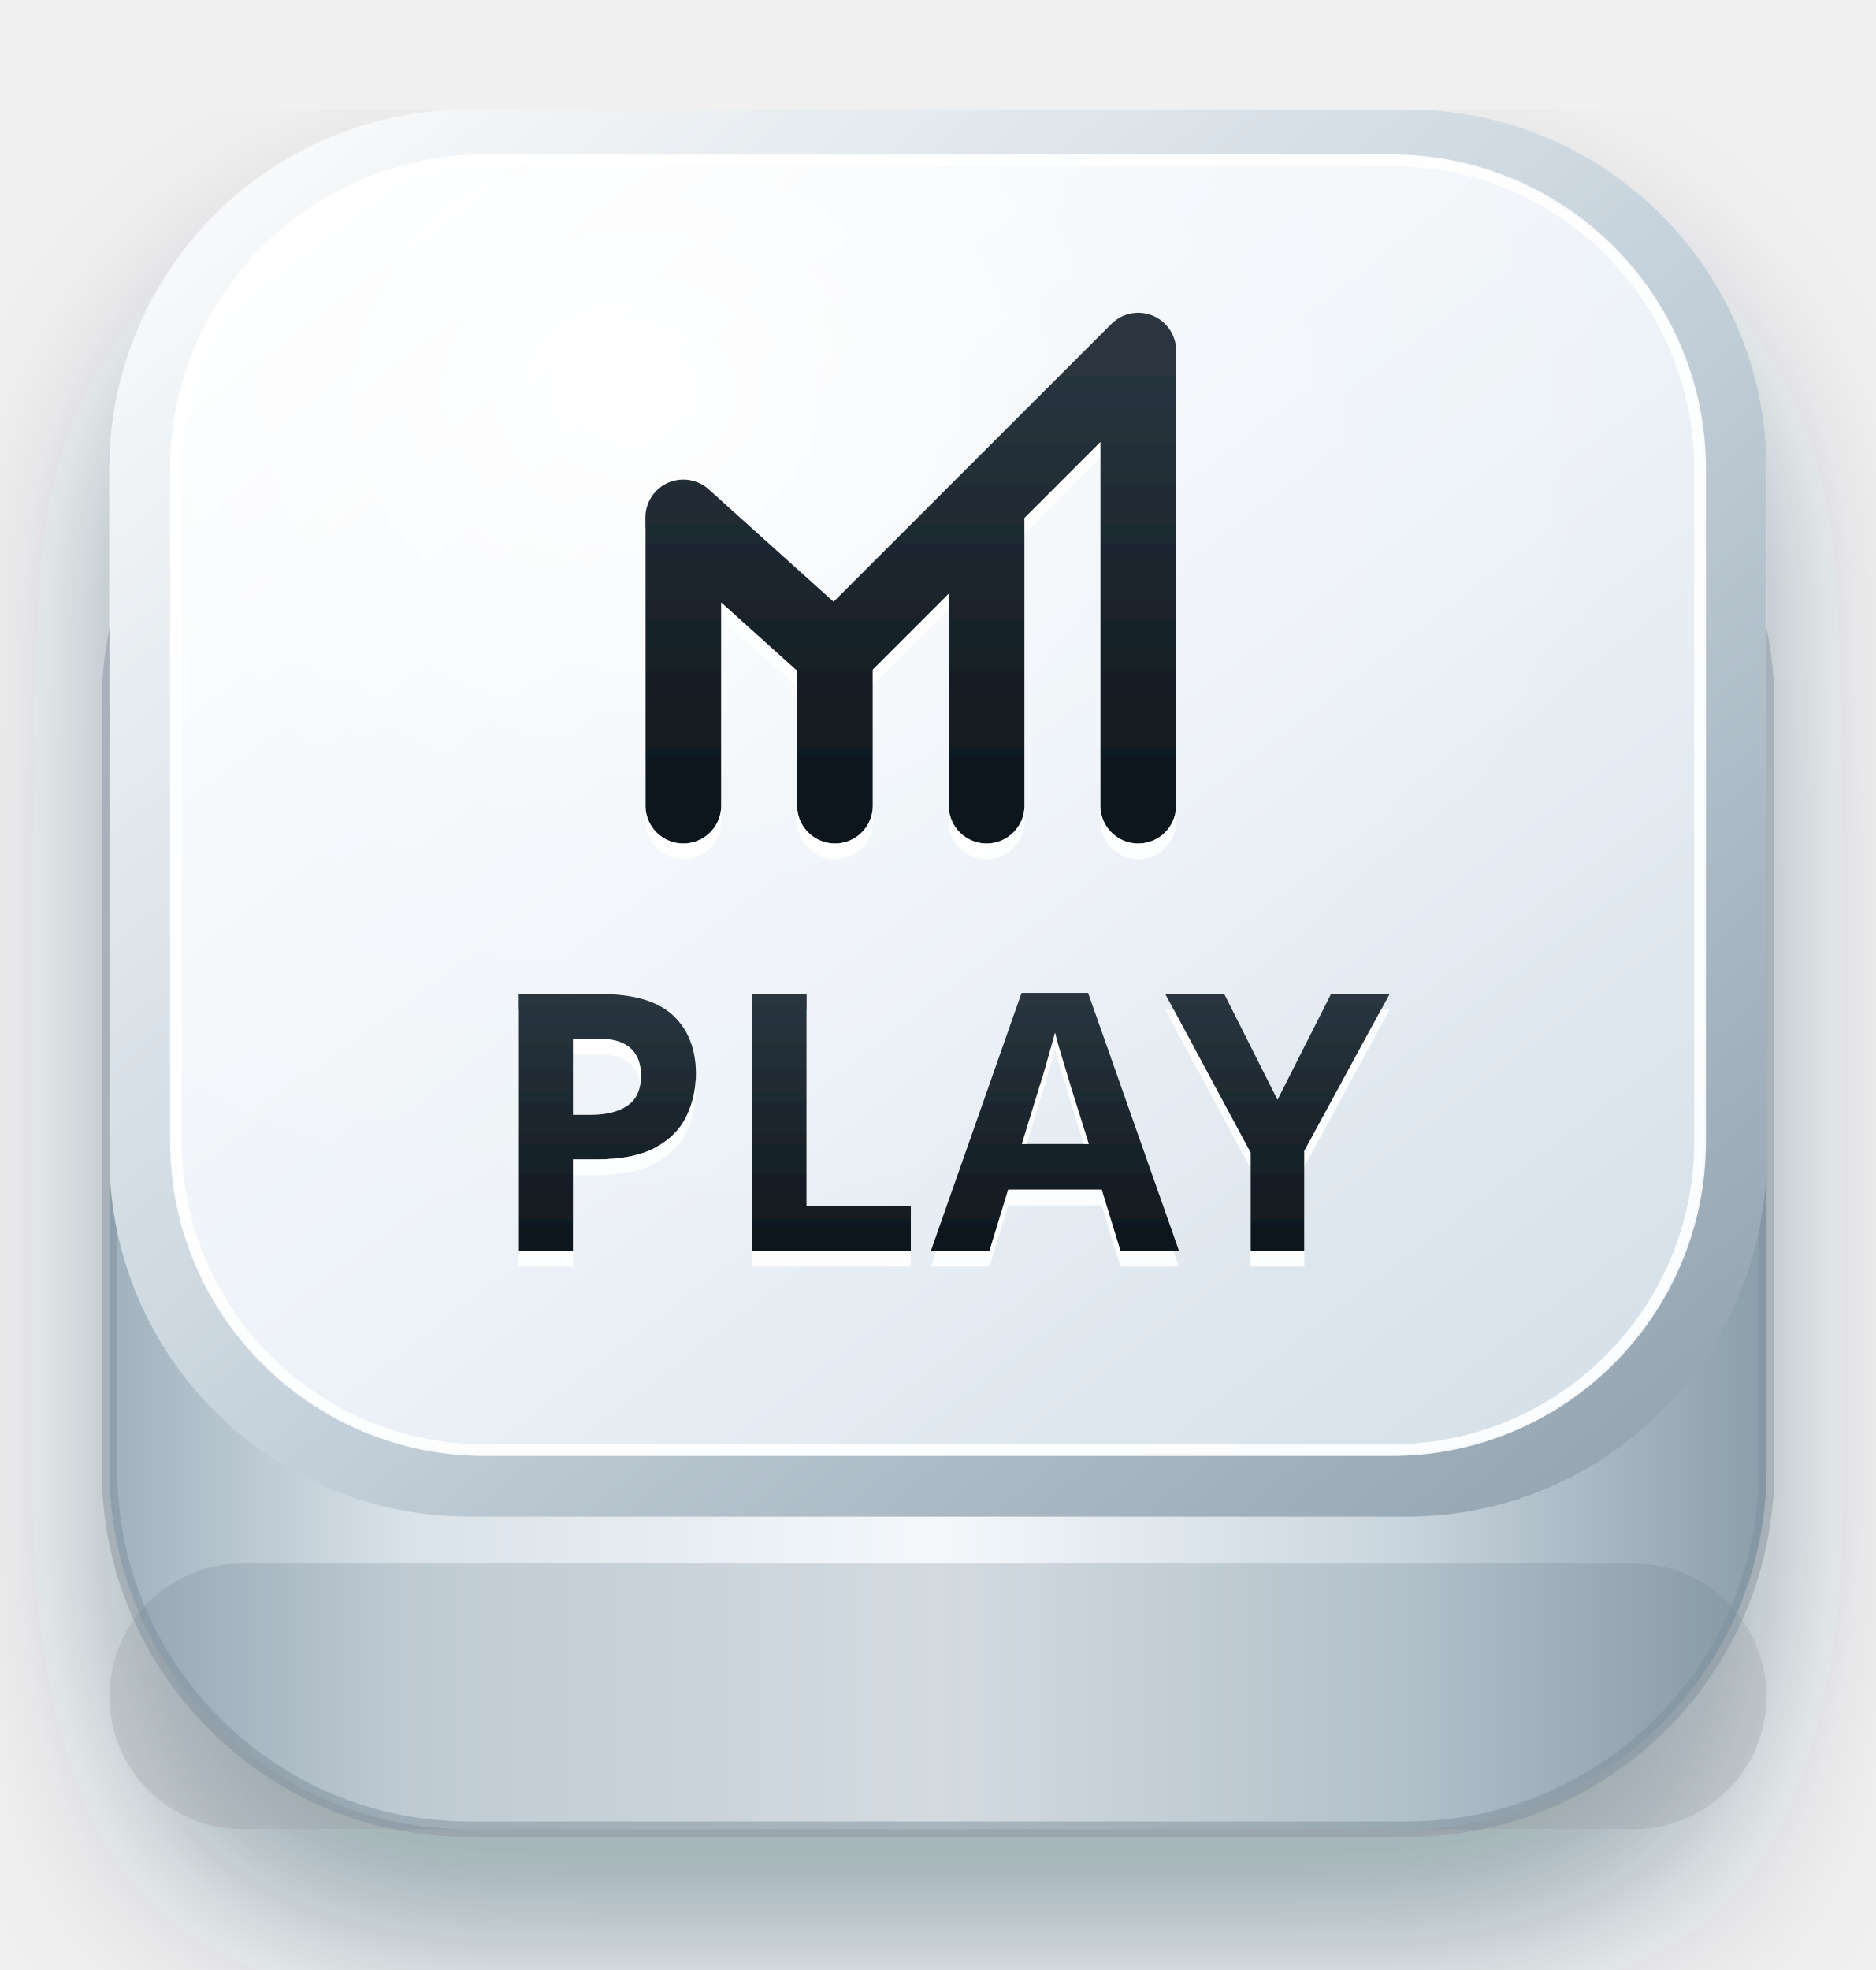
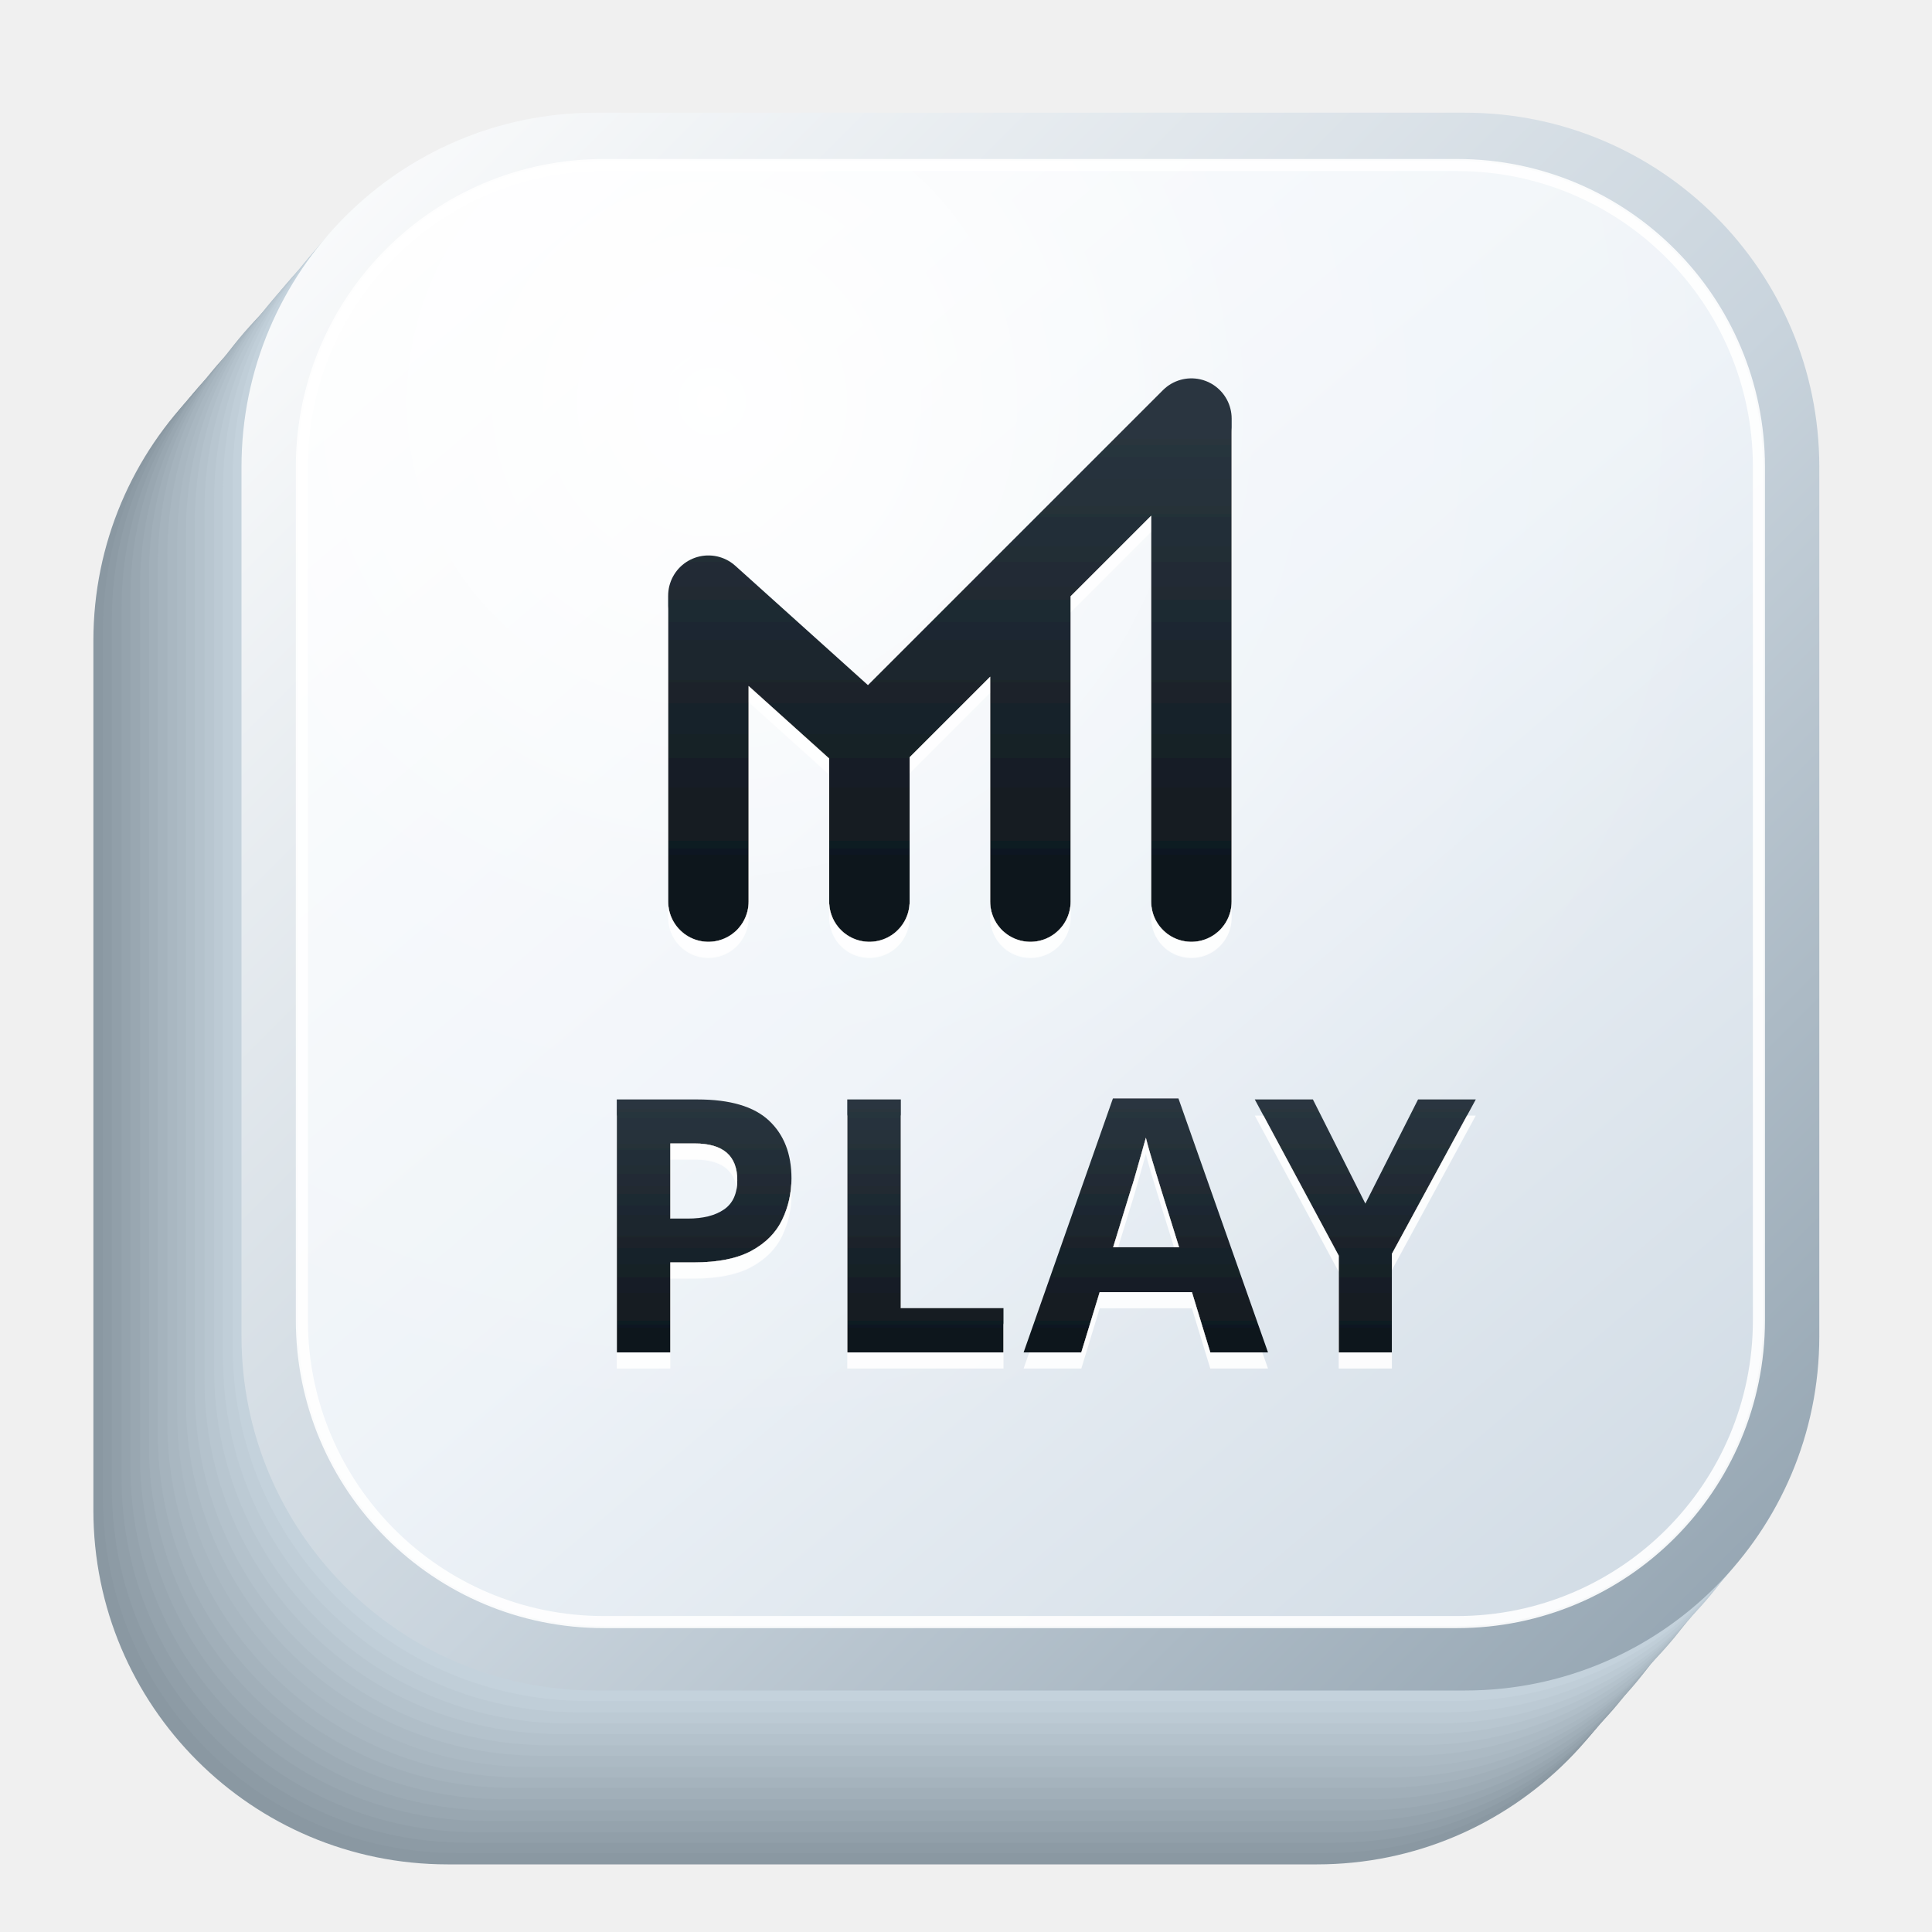
- <svg xmlns="http://www.w3.org/2000/svg" viewBox="0 0 240 252">
+ <svg xmlns="http://www.w3.org/2000/svg" viewBox="0 0 240 240">
  <defs>
-     <linearGradient id="side" x1="0" y1="0" x2="1" y2="0">
-       <stop offset="0" stop-color="#9FB0BC" />
-       <stop offset=".18" stop-color="#D9E2E9" />
-       <stop offset=".5" stop-color="#F4F8FB" />
-       <stop offset=".78" stop-color="#C9D5DE" />
-       <stop offset="1" stop-color="#8B9DAA" />
-     </linearGradient>
-     <linearGradient id="top" x1="0" y1="0" x2=".9" y2="1">
+     <linearGradient id="top" x1="0" y1="0" x2=".85" y2="1">
      <stop offset="0" stop-color="#FFFFFF" />
      <stop offset=".55" stop-color="#EEF3F8" />
-       <stop offset="1" stop-color="#D6E0E8" />
+       <stop offset="1" stop-color="#D3DDE6" />
    </linearGradient>
    <linearGradient id="rim" x1="0" y1="0" x2="1" y2="1">
      <stop offset="0" stop-color="#FFFFFF" />
-       <stop offset=".5" stop-color="#C8D4DD" />
-       <stop offset="1" stop-color="#8E9FAC" />
+       <stop offset=".55" stop-color="#C9D4DD" />
+       <stop offset="1" stop-color="#8FA0AD" />
    </linearGradient>
    <linearGradient id="ink" x1="0" y1="0" x2="0" y2="1">
      <stop offset="0" stop-color="#2A3640" />
      <stop offset="1" stop-color="#0E161C" />
    </linearGradient>
-     <radialGradient id="gloss" cx=".3" cy=".18" r=".7">
-       <stop offset="0" stop-color="#fff" stop-opacity=".9" />
+     <radialGradient id="gloss" cx=".28" cy=".16" r=".75">
+       <stop offset="0" stop-color="#fff" stop-opacity=".95" />
      <stop offset=".5" stop-color="#fff" stop-opacity=".15" />
      <stop offset="1" stop-color="#fff" stop-opacity="0" />
    </radialGradient>
-     <filter id="sh" x="-20%" y="-20%" width="140%" height="150%">
-       <feDropShadow dx="0" dy="14" stdDeviation="10" flood-color="#04323F" flood-opacity=".35" />
-     </filter>
    <filter id="emb">
      <feDropShadow dx="0" dy="2" stdDeviation="0" flood-color="#fff" flood-opacity=".9" />
    </filter>
  </defs>
-   <g filter="url(#sh)">
-     <rect x="14" y="44" width="212" height="190" rx="46" fill="url(#side)" />
-     <rect x="14" y="200" width="212" height="34" rx="17" fill="#6F8290" opacity=".25" />
-     <rect x="14" y="44" width="212" height="190" rx="46" fill="none" stroke="#7E909D" stroke-opacity=".5" stroke-width="2" />
-     <rect x="14" y="14" width="212" height="180" rx="46" fill="url(#rim)" />
-     <rect x="22" y="20" width="196" height="166" rx="40" fill="url(#top)" />
-     <rect x="22" y="20" width="196" height="166" rx="40" fill="url(#gloss)" />
-     <rect x="22.5" y="20.5" width="195" height="165" rx="39.5" fill="none" stroke="#fff" stroke-width="1.5" stroke-opacity=".9" />
-   </g>
+   <rect x="11.6" y="35.6" width="196" height="196" rx="44" fill="#8a98a2" />
+   <rect x="12.8" y="34.2" width="196" height="196" rx="44" fill="#8d9ba5" />
+   <rect x="13.9" y="32.9" width="196" height="196" rx="44" fill="#919fa9" />
+   <rect x="15.1" y="31.6" width="196" height="196" rx="44" fill="#95a3ad" />
+   <rect x="16.2" y="30.2" width="196" height="196" rx="44" fill="#99a7b1" />
+   <rect x="17.4" y="28.9" width="196" height="196" rx="44" fill="#9dabb5" />
+   <rect x="18.5" y="27.5" width="196" height="196" rx="44" fill="#a1afb9" />
+   <rect x="19.6" y="26.1" width="196" height="196" rx="44" fill="#a5b3bd" />
+   <rect x="20.8" y="24.8" width="196" height="196" rx="44" fill="#a9b7c1" />
+   <rect x="22.0" y="23.5" width="196" height="196" rx="44" fill="#acbac4" />
+   <rect x="23.1" y="22.1" width="196" height="196" rx="44" fill="#b0bec8" />
+   <rect x="24.2" y="20.8" width="196" height="196" rx="44" fill="#b4c2cc" />
+   <rect x="25.4" y="19.4" width="196" height="196" rx="44" fill="#b8c6d0" />
+   <rect x="26.6" y="18.1" width="196" height="196" rx="44" fill="#bccad4" />
+   <rect x="27.7" y="16.7" width="196" height="196" rx="44" fill="#c0ced8" />
+   <rect x="28.9" y="15.3" width="196" height="196" rx="44" fill="#c4d2dc" />
+   <rect x="30" y="14" width="196" height="196" rx="44" fill="url(#rim)" />
+   <rect x="37" y="20" width="182" height="182" rx="38" fill="url(#top)" />
+   <rect x="37" y="20" width="182" height="182" rx="38" fill="url(#gloss)" />
+   <rect x="37.5" y="20.5" width="181" height="181" rx="37.5" fill="none" stroke="#fff" stroke-width="1.5" stroke-opacity=".9" />
  <g filter="url(#emb)">
-     <path d="M86 98V60L106 78L146 38V98M106 78V98M126 58V98" fill="none" stroke="url(#ink)" stroke-width="10" stroke-linecap="round" stroke-linejoin="round" transform="translate(4 8) scale(.97)" />
-     <text x="120" y="160" text-anchor="middle" font-family="Archivo, Arial Black, sans-serif" font-weight="900" font-size="46" letter-spacing="1" fill="url(#ink)">PLAY</text>
+     <path d="M92 108V70L112 88L152 48V108M112 88V108M132 68V108" fill="none" stroke="url(#ink)" stroke-width="10" stroke-linecap="round" stroke-linejoin="round" transform="translate(-4 4)" />
+     <text x="128" y="168" text-anchor="middle" font-family="Archivo, Arial Black, sans-serif" font-weight="900" font-size="44" letter-spacing="1" fill="url(#ink)">PLAY</text>
  </g>
</svg>
